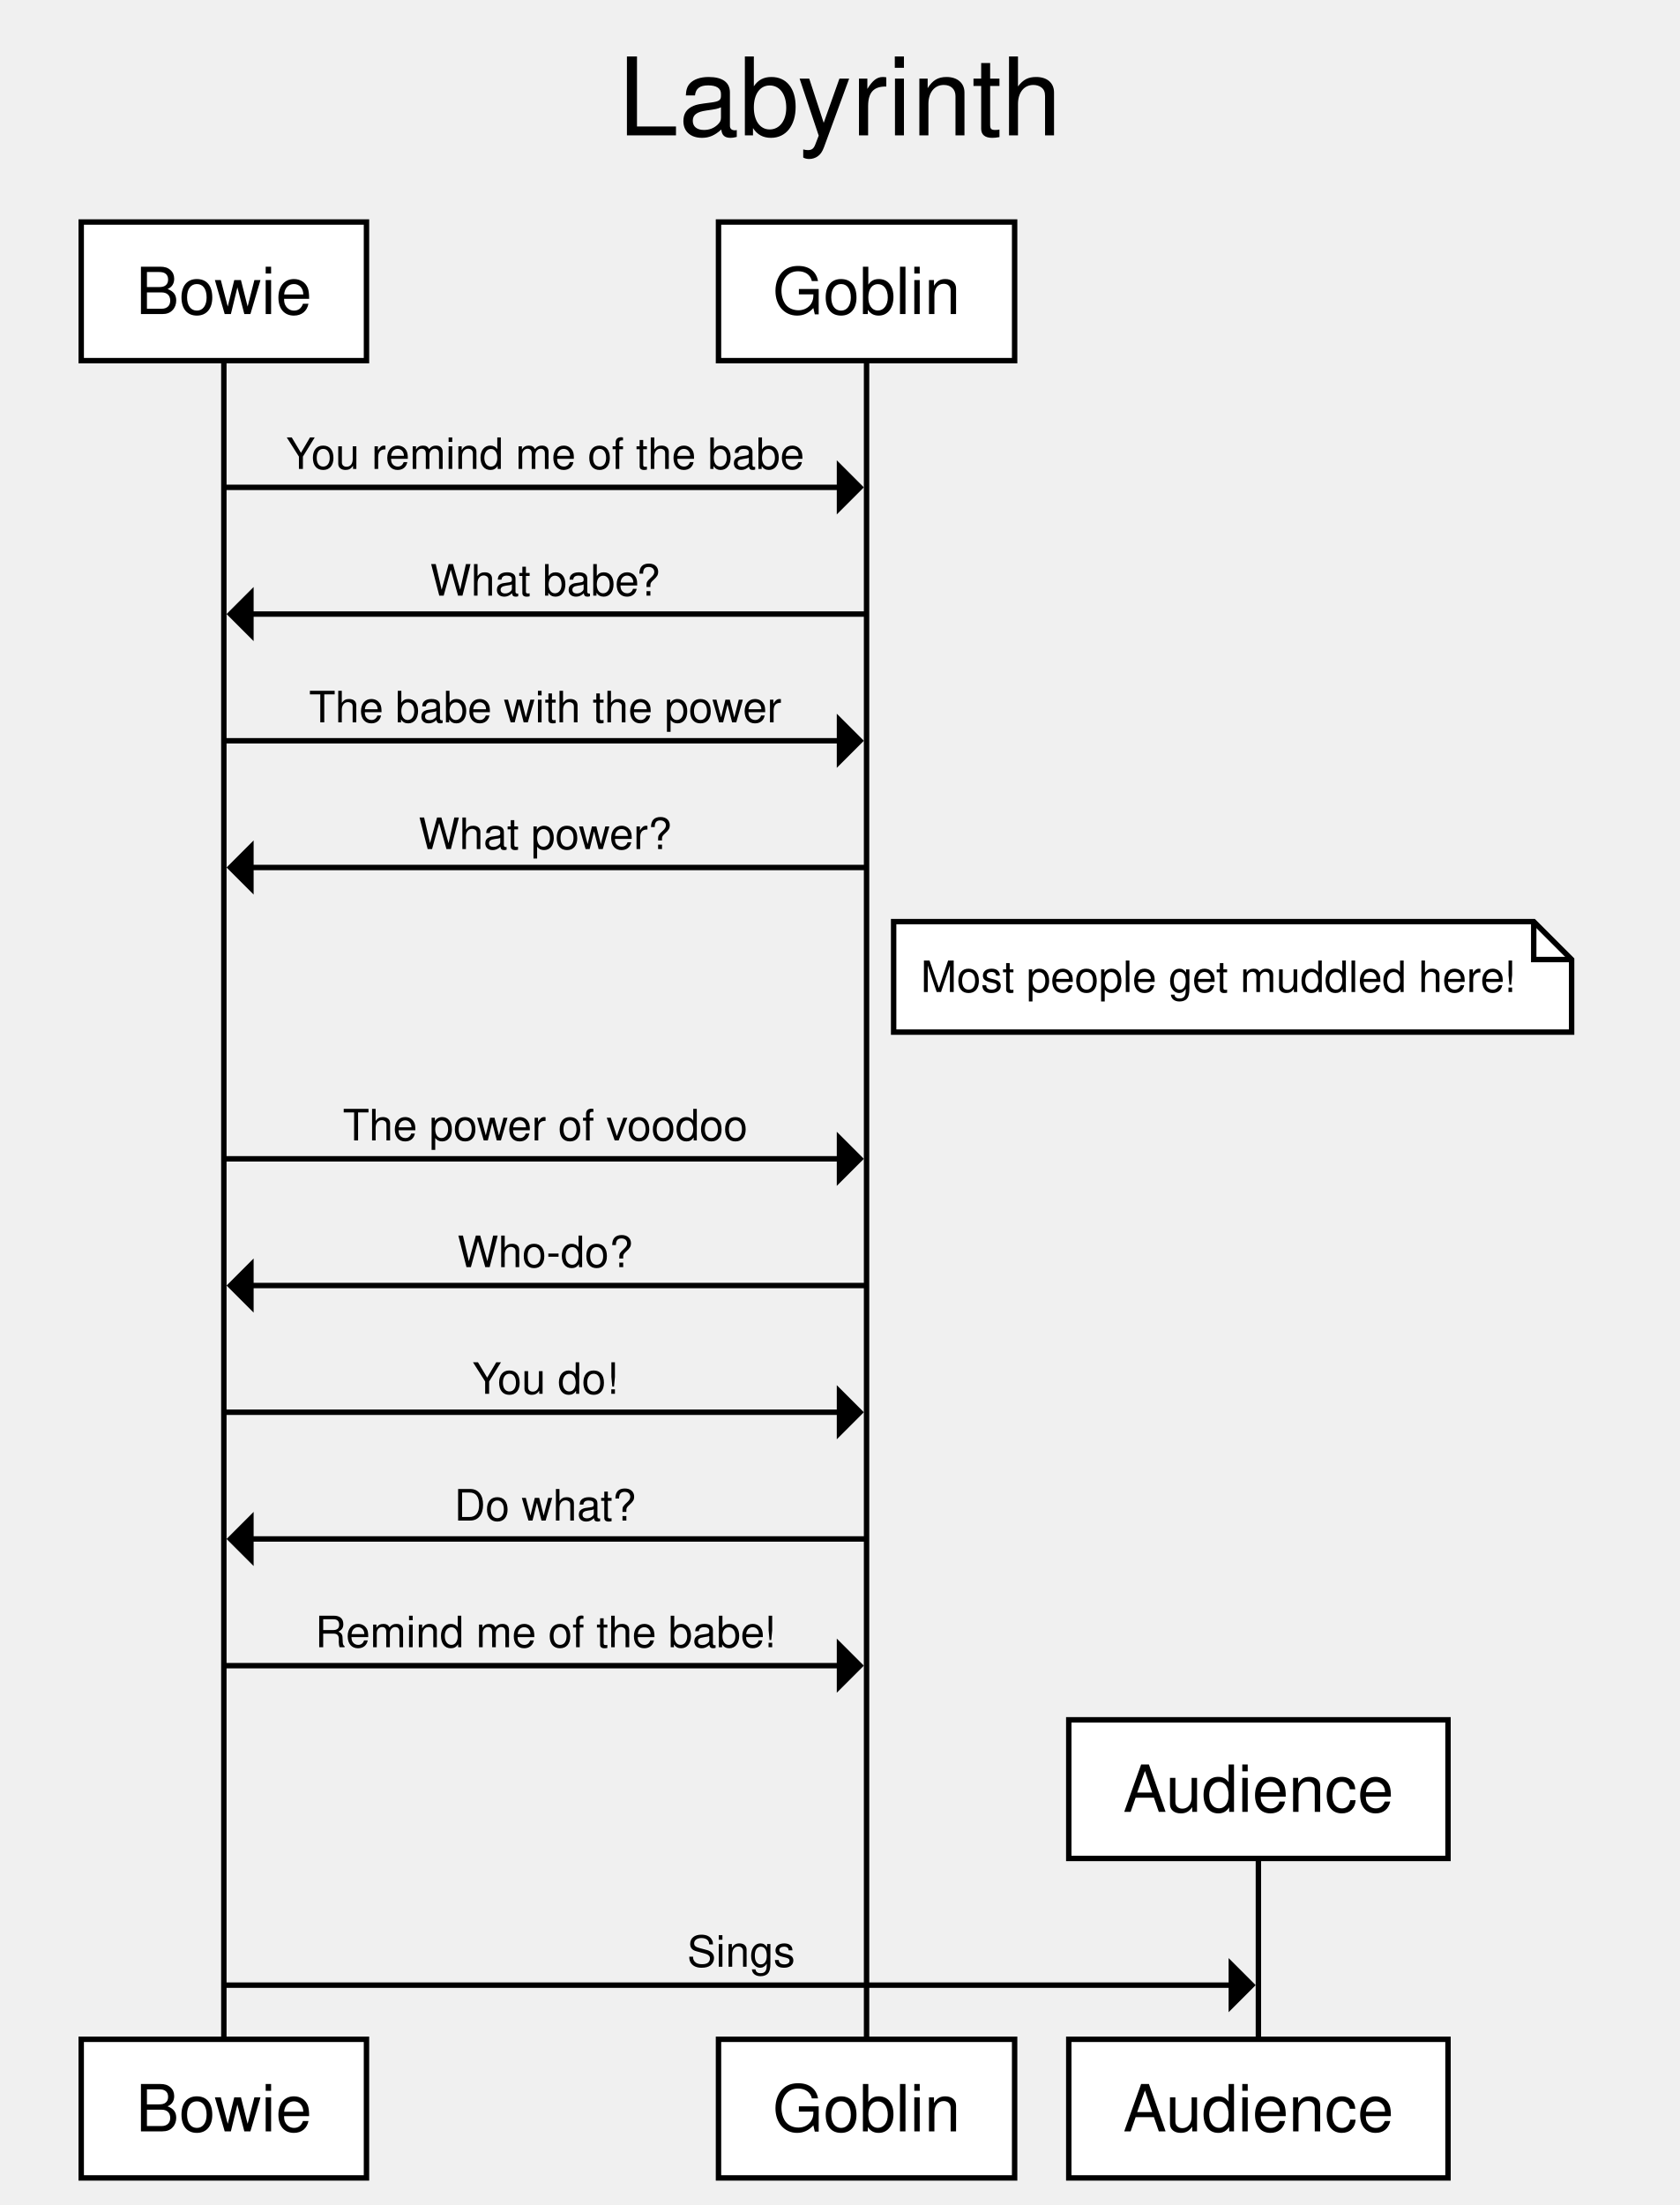
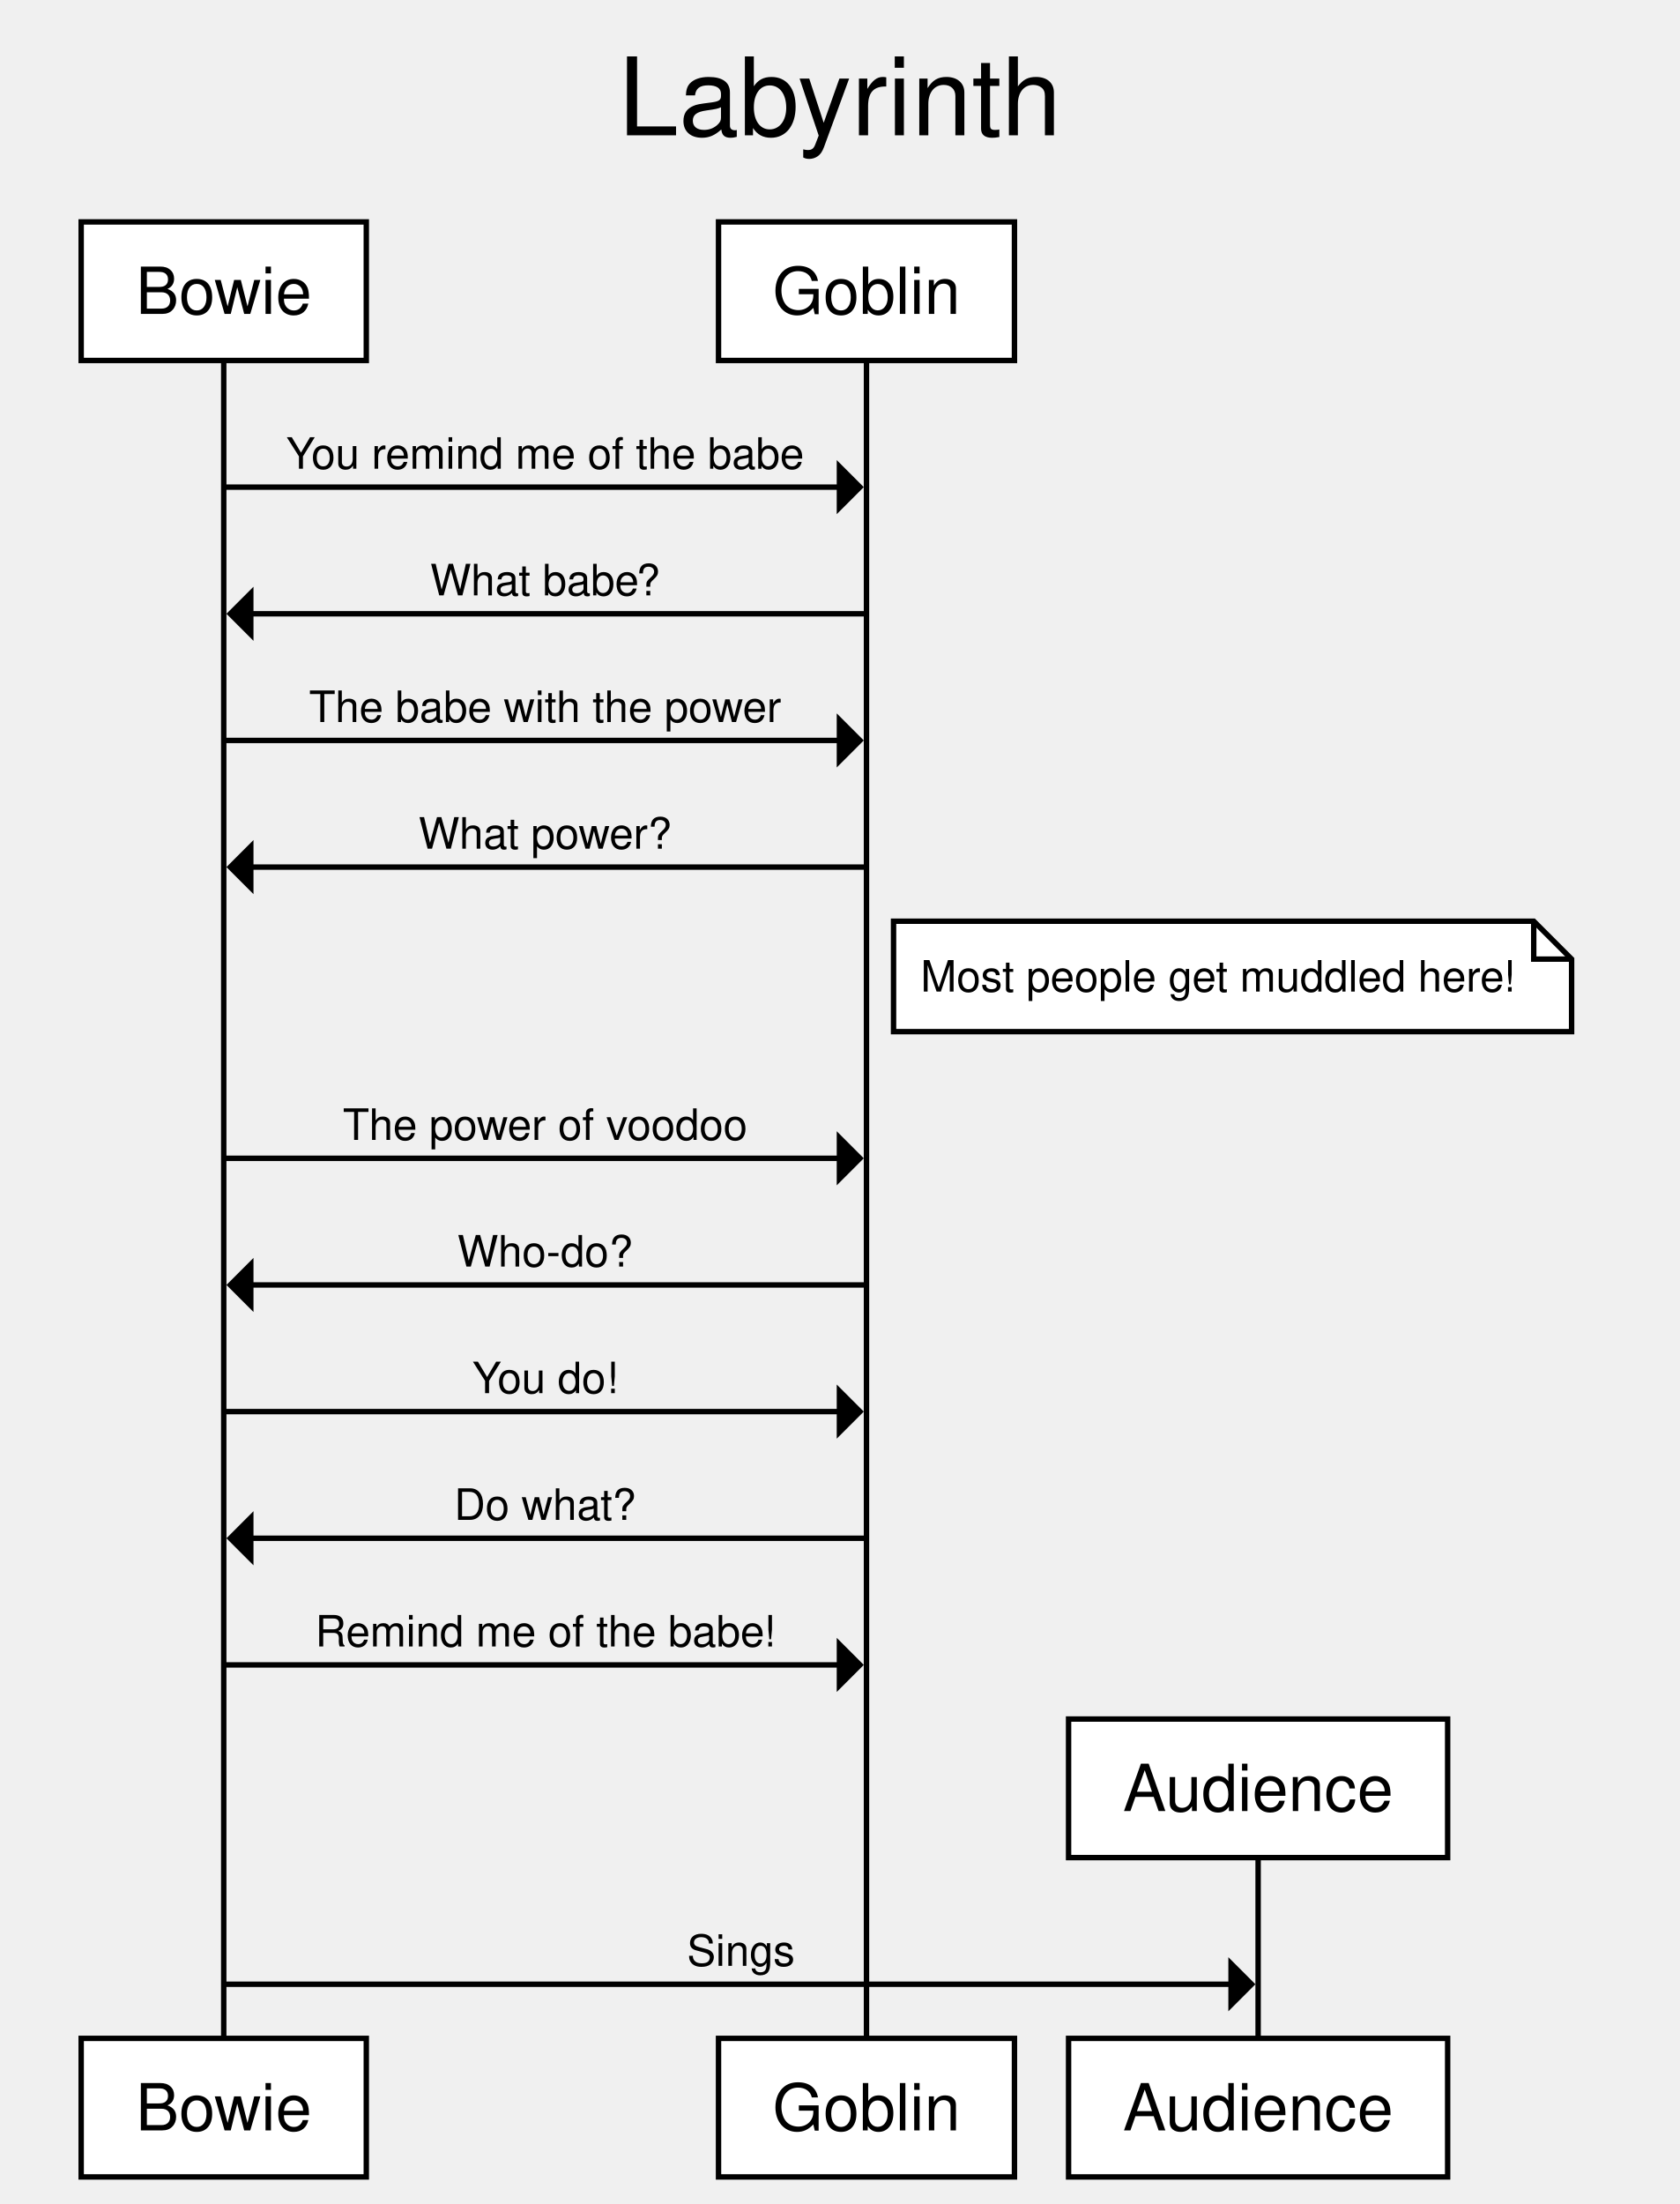
- <svg xmlns="http://www.w3.org/2000/svg" version="1.1" viewBox="-5 -41 310.27 407.2">
+ <svg xmlns="http://www.w3.org/2000/svg" version="1.1" viewBox="-5 -41 310.419 407.2">
  <defs />
  <defs>
    <mask id="R0FullMask" maskUnits="userSpaceOnUse">
-       <rect fill="#FFFFFF" height="407.2" width="310.27" x="-5" y="-41" />
+       <rect fill="#FFFFFF" height="407.2" width="310.419" x="-5" y="-41" />
    </mask>
    <mask id="R0LineMask" maskUnits="userSpaceOnUse">
-       <rect fill="#FFFFFF" height="407.2" width="310.27" x="-5" y="-41" />
-       <rect fill="#000000" height="11.4" width="101.706" x="44.844" y="37.6" />
-       <rect fill="#000000" height="11.4" width="49.112" x="71.14" y="61" />
-       <rect fill="#000000" height="11.4" width="93.551" x="48.921" y="84.4" />
-       <rect fill="#000000" height="11.4" width="53.109" x="69.142" y="107.8" />
-       <rect fill="#000000" height="11.4" width="81.111" x="55.141" y="161.6" />
-       <rect fill="#000000" height="11.4" width="38.44" x="76.476" y="185" />
-       <rect fill="#000000" height="11.4" width="32.828" x="79.282" y="208.4" />
-       <rect fill="#000000" height="11.4" width="39.776" x="75.809" y="231.8" />
-       <rect fill="#000000" height="11.4" width="91.332" x="50.031" y="255.2" />
-       <rect fill="#000000" height="11.4" width="26" x="118.881" y="314.2" />
+       <rect fill="#FFFFFF" height="407.2" width="310.419" x="-5" y="-41" />
+       <rect fill="#000000" height="11.4" width="101.775" x="44.844" y="37.6" />
+       <rect fill="#000000" height="11.4" width="49.15" x="71.156" y="61" />
+       <rect fill="#000000" height="11.4" width="93.613" x="48.925" y="84.4" />
+       <rect fill="#000000" height="11.4" width="53.138" x="69.163" y="107.8" />
+       <rect fill="#000000" height="11.4" width="81.162" x="55.15" y="161.6" />
+       <rect fill="#000000" height="11.4" width="38.463" x="76.5" y="185" />
+       <rect fill="#000000" height="11.4" width="32.85" x="79.306" y="208.4" />
+       <rect fill="#000000" height="11.4" width="39.8" x="75.831" y="231.8" />
+       <rect fill="#000000" height="11.4" width="91.387" x="50.038" y="255.2" />
+       <rect fill="#000000" height="11.4" width="26.013" x="118.909" y="314.2" />
    </mask>
  </defs>
  <g />
  <g>
-     <text x="150.135" class="title" font-family="Helvetica,Arial,Liberation Sans,sans-serif" font-size="20" line-height="1.3" text-anchor="middle" y="-16">Labyrinth</text>
+     <text x="150.209" class="title" font-family="Helvetica,Arial,Liberation Sans,sans-serif" font-size="20" line-height="1.3" text-anchor="middle" y="-16">Labyrinth</text>
  </g>
  <g />
  <g mask="url(#R0FullMask)">
    <g mask="url(#R0LineMask)">
      <line fill="none" stroke="#000000" stroke-width="1" x1="36.344" x2="36.344" y1="25.6" y2="335.6" class="agent-1-line" />
-       <line fill="none" stroke="#000000" stroke-width="1" x1="155.049" x2="155.049" y1="25.6" y2="335.6" class="agent-2-line" />
-       <line fill="none" stroke="#000000" stroke-width="1" x1="227.418" x2="227.418" y1="302.2" y2="335.6" class="agent-3-line" />
+       <line fill="none" stroke="#000000" stroke-width="1" x1="155.119" x2="155.119" y1="25.6" y2="335.6" class="agent-2-line" />
+       <line fill="none" stroke="#000000" stroke-width="1" x1="227.488" x2="227.488" y1="302.2" y2="335.6" class="agent-3-line" />
    </g>
    <g />
    <g>
      <g class="region">
        <g>
-           <rect fill="#FFFFFF" stroke="#000000" stroke-width="1" height="25.6" width="52.687" x="10" y="0" />
+           <rect fill="#FFFFFF" stroke="#000000" stroke-width="1" height="25.6" width="52.688" x="10" y="0" />
          <g>
            <text x="36.344" font-family="Helvetica,Arial,Liberation Sans,sans-serif" font-size="12" line-height="1.3" text-anchor="middle" y="17">Bowie</text>
          </g>
        </g>
-         <rect class="outline" fill="transparent" height="25.6" width="52.687" x="10" y="0" />
+         <rect class="outline" fill="transparent" height="25.6" width="52.688" x="10" y="0" />
      </g>
      <g class="region">
        <g>
-           <rect fill="#FFFFFF" stroke="#000000" stroke-width="1" height="25.6" width="54.694" x="127.702" y="0" />
+           <rect fill="#FFFFFF" stroke="#000000" stroke-width="1" height="25.6" width="54.688" x="127.775" y="0" />
          <g>
-             <text x="155.049" font-family="Helvetica,Arial,Liberation Sans,sans-serif" font-size="12" line-height="1.3" text-anchor="middle" y="17">Goblin</text>
+             <text x="155.119" font-family="Helvetica,Arial,Liberation Sans,sans-serif" font-size="12" line-height="1.3" text-anchor="middle" y="17">Goblin</text>
          </g>
        </g>
-         <rect class="outline" fill="transparent" height="25.6" width="54.694" x="127.702" y="0" />
+         <rect class="outline" fill="transparent" height="25.6" width="54.688" x="127.775" y="0" />
      </g>
      <g class="region">
-         <path d="M36.344 49L152.049 49" fill="none" stroke="#000000" stroke-width="1" />
-         <polygon points="149.549 54 154.549 49 149.549 44" fill="#000000" stroke-width="0" stroke-linejoin="miter" />
-         <path class="outline" fill="transparent" d="M36.344,35.6L155.049,35.6L155.049,54L36.344,54Z" />
+         <path d="M36.344 49L152.119 49" fill="none" stroke="#000000" stroke-width="1" />
+         <polygon points="149.619 54 154.619 49 149.619 44" fill="#000000" stroke-width="0" stroke-linejoin="miter" />
+         <path class="outline" fill="transparent" d="M36.344,35.6L155.119,35.6L155.119,54L36.344,54Z" />
        <g>
-           <text x="95.696" font-family="Helvetica,Arial,Liberation Sans,sans-serif" font-size="8" line-height="1.3" text-anchor="middle" y="45.6">You remind me of the babe</text>
+           <text x="95.731" font-family="Helvetica,Arial,Liberation Sans,sans-serif" font-size="8" line-height="1.3" text-anchor="middle" y="45.6">You remind me of the babe</text>
        </g>
      </g>
      <g class="region">
-         <path d="M155.049 72.4L39.344 72.4" fill="none" stroke="#000000" stroke-width="1" />
+         <path d="M155.119 72.4L39.344 72.4" fill="none" stroke="#000000" stroke-width="1" />
        <polygon points="41.844 67.4 36.844 72.4 41.844 77.4" fill="#000000" stroke-width="0" stroke-linejoin="miter" />
-         <path class="outline" fill="transparent" d="M155.049,59L36.344,59L36.344,77.4L155.049,77.4Z" />
+         <path class="outline" fill="transparent" d="M155.119,59L36.344,59L36.344,77.4L155.119,77.4Z" />
        <g>
-           <text x="95.696" font-family="Helvetica,Arial,Liberation Sans,sans-serif" font-size="8" line-height="1.3" text-anchor="middle" y="69">What babe?</text>
+           <text x="95.731" font-family="Helvetica,Arial,Liberation Sans,sans-serif" font-size="8" line-height="1.3" text-anchor="middle" y="69">What babe?</text>
        </g>
      </g>
      <g class="region">
-         <path d="M36.344 95.8L152.049 95.8" fill="none" stroke="#000000" stroke-width="1" />
-         <polygon points="149.549 100.8 154.549 95.8 149.549 90.8" fill="#000000" stroke-width="0" stroke-linejoin="miter" />
-         <path class="outline" fill="transparent" d="M36.344,82.4L155.049,82.4L155.049,100.8L36.344,100.8Z" />
+         <path d="M36.344 95.8L152.119 95.8" fill="none" stroke="#000000" stroke-width="1" />
+         <polygon points="149.619 100.8 154.619 95.8 149.619 90.8" fill="#000000" stroke-width="0" stroke-linejoin="miter" />
+         <path class="outline" fill="transparent" d="M36.344,82.4L155.119,82.4L155.119,100.8L36.344,100.8Z" />
        <g>
-           <text x="95.696" font-family="Helvetica,Arial,Liberation Sans,sans-serif" font-size="8" line-height="1.3" text-anchor="middle" y="92.4">The babe with the power</text>
+           <text x="95.731" font-family="Helvetica,Arial,Liberation Sans,sans-serif" font-size="8" line-height="1.3" text-anchor="middle" y="92.4">The babe with the power</text>
        </g>
      </g>
      <g class="region">
-         <path d="M155.049 119.2L39.344 119.2" fill="none" stroke="#000000" stroke-width="1" />
+         <path d="M155.119 119.2L39.344 119.2" fill="none" stroke="#000000" stroke-width="1" />
        <polygon points="41.844 114.2 36.844 119.2 41.844 124.2" fill="#000000" stroke-width="0" stroke-linejoin="miter" />
-         <path class="outline" fill="transparent" d="M155.049,105.8L36.344,105.8L36.344,124.2L155.049,124.2Z" />
+         <path class="outline" fill="transparent" d="M155.119,105.8L36.344,105.8L36.344,124.2L155.119,124.2Z" />
        <g>
-           <text x="95.696" font-family="Helvetica,Arial,Liberation Sans,sans-serif" font-size="8" line-height="1.3" text-anchor="middle" y="115.8">What power?</text>
+           <text x="95.731" font-family="Helvetica,Arial,Liberation Sans,sans-serif" font-size="8" line-height="1.3" text-anchor="middle" y="115.8">What power?</text>
        </g>
      </g>
      <g class="region">
        <g>
-           <polygon points="160.049 129.2 278.27 129.2 285.27 136.2 285.27 149.6 160.049 149.6" fill="#FFFFFF" stroke="#000000" stroke-width="1" />
-           <polyline points="278.27 129.2 278.27 136.2 285.27 136.2" fill="none" stroke="#000000" stroke-width="1" />
+           <polygon points="160.119 129.2 278.419 129.2 285.419 136.2 285.419 149.6 160.119 149.6" fill="#FFFFFF" stroke="#000000" stroke-width="1" />
+           <polyline points="278.419 129.2 278.419 136.2 285.419 136.2" fill="none" stroke="#000000" stroke-width="1" />
        </g>
-         <rect class="outline" fill="transparent" height="20.4" width="125.221" x="160.049" y="129.2" />
+         <rect class="outline" fill="transparent" height="20.4" width="125.3" x="160.119" y="129.2" />
        <g>
-           <text x="165.049" font-family="Helvetica,Arial,Liberation Sans,sans-serif" font-size="8" line-height="1.3" y="142.2">Most people get muddled here!</text>
+           <text x="165.119" font-family="Helvetica,Arial,Liberation Sans,sans-serif" font-size="8" line-height="1.3" y="142.2">Most people get muddled here!</text>
        </g>
      </g>
      <g class="region">
-         <path d="M36.344 173L152.049 173" fill="none" stroke="#000000" stroke-width="1" />
-         <polygon points="149.549 178 154.549 173 149.549 168" fill="#000000" stroke-width="0" stroke-linejoin="miter" />
-         <path class="outline" fill="transparent" d="M36.344,159.6L155.049,159.6L155.049,178L36.344,178Z" />
+         <path d="M36.344 173L152.119 173" fill="none" stroke="#000000" stroke-width="1" />
+         <polygon points="149.619 178 154.619 173 149.619 168" fill="#000000" stroke-width="0" stroke-linejoin="miter" />
+         <path class="outline" fill="transparent" d="M36.344,159.6L155.119,159.6L155.119,178L36.344,178Z" />
        <g>
-           <text x="95.696" font-family="Helvetica,Arial,Liberation Sans,sans-serif" font-size="8" line-height="1.3" text-anchor="middle" y="169.6">The power of voodoo</text>
+           <text x="95.731" font-family="Helvetica,Arial,Liberation Sans,sans-serif" font-size="8" line-height="1.3" text-anchor="middle" y="169.6">The power of voodoo</text>
        </g>
      </g>
      <g class="region">
-         <path d="M155.049 196.4L39.344 196.4" fill="none" stroke="#000000" stroke-width="1" />
+         <path d="M155.119 196.4L39.344 196.4" fill="none" stroke="#000000" stroke-width="1" />
        <polygon points="41.844 191.4 36.844 196.4 41.844 201.4" fill="#000000" stroke-width="0" stroke-linejoin="miter" />
-         <path class="outline" fill="transparent" d="M155.049,183L36.344,183L36.344,201.4L155.049,201.4Z" />
+         <path class="outline" fill="transparent" d="M155.119,183L36.344,183L36.344,201.4L155.119,201.4Z" />
        <g>
-           <text x="95.696" font-family="Helvetica,Arial,Liberation Sans,sans-serif" font-size="8" line-height="1.3" text-anchor="middle" y="193">Who-do?</text>
+           <text x="95.731" font-family="Helvetica,Arial,Liberation Sans,sans-serif" font-size="8" line-height="1.3" text-anchor="middle" y="193">Who-do?</text>
        </g>
      </g>
      <g class="region">
-         <path d="M36.344 219.8L152.049 219.8" fill="none" stroke="#000000" stroke-width="1" />
-         <polygon points="149.549 224.8 154.549 219.8 149.549 214.8" fill="#000000" stroke-width="0" stroke-linejoin="miter" />
-         <path class="outline" fill="transparent" d="M36.344,206.4L155.049,206.4L155.049,224.8L36.344,224.8Z" />
+         <path d="M36.344 219.8L152.119 219.8" fill="none" stroke="#000000" stroke-width="1" />
+         <polygon points="149.619 224.8 154.619 219.8 149.619 214.8" fill="#000000" stroke-width="0" stroke-linejoin="miter" />
+         <path class="outline" fill="transparent" d="M36.344,206.4L155.119,206.4L155.119,224.8L36.344,224.8Z" />
        <g>
-           <text x="95.696" font-family="Helvetica,Arial,Liberation Sans,sans-serif" font-size="8" line-height="1.3" text-anchor="middle" y="216.4">You do!</text>
+           <text x="95.731" font-family="Helvetica,Arial,Liberation Sans,sans-serif" font-size="8" line-height="1.3" text-anchor="middle" y="216.4">You do!</text>
        </g>
      </g>
      <g class="region">
-         <path d="M155.049 243.2L39.344 243.2" fill="none" stroke="#000000" stroke-width="1" />
+         <path d="M155.119 243.2L39.344 243.2" fill="none" stroke="#000000" stroke-width="1" />
        <polygon points="41.844 238.2 36.844 243.2 41.844 248.2" fill="#000000" stroke-width="0" stroke-linejoin="miter" />
-         <path class="outline" fill="transparent" d="M155.049,229.8L36.344,229.8L36.344,248.2L155.049,248.2Z" />
+         <path class="outline" fill="transparent" d="M155.119,229.8L36.344,229.8L36.344,248.2L155.119,248.2Z" />
        <g>
-           <text x="95.696" font-family="Helvetica,Arial,Liberation Sans,sans-serif" font-size="8" line-height="1.3" text-anchor="middle" y="239.8">Do what?</text>
+           <text x="95.731" font-family="Helvetica,Arial,Liberation Sans,sans-serif" font-size="8" line-height="1.3" text-anchor="middle" y="239.8">Do what?</text>
        </g>
      </g>
      <g class="region">
-         <path d="M36.344 266.6L152.049 266.6" fill="none" stroke="#000000" stroke-width="1" />
-         <polygon points="149.549 271.6 154.549 266.6 149.549 261.6" fill="#000000" stroke-width="0" stroke-linejoin="miter" />
-         <path class="outline" fill="transparent" d="M36.344,253.2L155.049,253.2L155.049,271.6L36.344,271.6Z" />
+         <path d="M36.344 266.6L152.119 266.6" fill="none" stroke="#000000" stroke-width="1" />
+         <polygon points="149.619 271.6 154.619 266.6 149.619 261.6" fill="#000000" stroke-width="0" stroke-linejoin="miter" />
+         <path class="outline" fill="transparent" d="M36.344,253.2L155.119,253.2L155.119,271.6L36.344,271.6Z" />
        <g>
-           <text x="95.696" font-family="Helvetica,Arial,Liberation Sans,sans-serif" font-size="8" line-height="1.3" text-anchor="middle" y="263.2">Remind me of the babe!</text>
+           <text x="95.731" font-family="Helvetica,Arial,Liberation Sans,sans-serif" font-size="8" line-height="1.3" text-anchor="middle" y="263.2">Remind me of the babe!</text>
        </g>
      </g>
      <g class="region">
        <g>
-           <rect fill="#FFFFFF" stroke="#000000" stroke-width="1" height="25.6" width="70.043" x="192.396" y="276.6" />
+           <rect fill="#FFFFFF" stroke="#000000" stroke-width="1" height="25.6" width="70.05" x="192.463" y="276.6" />
          <g>
-             <text x="227.418" font-family="Helvetica,Arial,Liberation Sans,sans-serif" font-size="12" line-height="1.3" text-anchor="middle" y="293.6">Audience</text>
+             <text x="227.488" font-family="Helvetica,Arial,Liberation Sans,sans-serif" font-size="12" line-height="1.3" text-anchor="middle" y="293.6">Audience</text>
          </g>
        </g>
-         <rect class="outline" fill="transparent" height="25.6" width="70.043" x="192.396" y="276.6" />
+         <rect class="outline" fill="transparent" height="25.6" width="70.05" x="192.463" y="276.6" />
      </g>
      <g class="region">
-         <path d="M36.344 325.6L224.418 325.6" fill="none" stroke="#000000" stroke-width="1" />
-         <polygon points="221.918 330.6 226.918 325.6 221.918 320.6" fill="#000000" stroke-width="0" stroke-linejoin="miter" />
-         <path class="outline" fill="transparent" d="M36.344,312.2L227.418,312.2L227.418,330.6L36.344,330.6Z" />
+         <path d="M36.344 325.6L224.488 325.6" fill="none" stroke="#000000" stroke-width="1" />
+         <polygon points="221.988 330.6 226.988 325.6 221.988 320.6" fill="#000000" stroke-width="0" stroke-linejoin="miter" />
+         <path class="outline" fill="transparent" d="M36.344,312.2L227.488,312.2L227.488,330.6L36.344,330.6Z" />
        <g>
-           <text x="131.881" font-family="Helvetica,Arial,Liberation Sans,sans-serif" font-size="8" line-height="1.3" text-anchor="middle" y="322.2">Sings</text>
+           <text x="131.916" font-family="Helvetica,Arial,Liberation Sans,sans-serif" font-size="8" line-height="1.3" text-anchor="middle" y="322.2">Sings</text>
        </g>
      </g>
      <g class="region">
        <g>
-           <rect fill="#FFFFFF" stroke="#000000" stroke-width="1" height="25.6" width="52.687" x="10" y="335.6" />
+           <rect fill="#FFFFFF" stroke="#000000" stroke-width="1" height="25.6" width="52.688" x="10" y="335.6" />
          <g>
            <text x="36.344" font-family="Helvetica,Arial,Liberation Sans,sans-serif" font-size="12" line-height="1.3" text-anchor="middle" y="352.6">Bowie</text>
          </g>
        </g>
-         <rect class="outline" fill="transparent" height="25.6" width="52.687" x="10" y="335.6" />
+         <rect class="outline" fill="transparent" height="25.6" width="52.688" x="10" y="335.6" />
      </g>
      <g class="region">
        <g>
-           <rect fill="#FFFFFF" stroke="#000000" stroke-width="1" height="25.6" width="54.694" x="127.702" y="335.6" />
+           <rect fill="#FFFFFF" stroke="#000000" stroke-width="1" height="25.6" width="54.688" x="127.775" y="335.6" />
          <g>
-             <text x="155.049" font-family="Helvetica,Arial,Liberation Sans,sans-serif" font-size="12" line-height="1.3" text-anchor="middle" y="352.6">Goblin</text>
+             <text x="155.119" font-family="Helvetica,Arial,Liberation Sans,sans-serif" font-size="12" line-height="1.3" text-anchor="middle" y="352.6">Goblin</text>
          </g>
        </g>
-         <rect class="outline" fill="transparent" height="25.6" width="54.694" x="127.702" y="335.6" />
+         <rect class="outline" fill="transparent" height="25.6" width="54.688" x="127.775" y="335.6" />
      </g>
      <g class="region">
        <g>
-           <rect fill="#FFFFFF" stroke="#000000" stroke-width="1" height="25.6" width="70.043" x="192.396" y="335.6" />
+           <rect fill="#FFFFFF" stroke="#000000" stroke-width="1" height="25.6" width="70.05" x="192.463" y="335.6" />
          <g>
-             <text x="227.418" font-family="Helvetica,Arial,Liberation Sans,sans-serif" font-size="12" line-height="1.3" text-anchor="middle" y="352.6">Audience</text>
+             <text x="227.488" font-family="Helvetica,Arial,Liberation Sans,sans-serif" font-size="12" line-height="1.3" text-anchor="middle" y="352.6">Audience</text>
          </g>
        </g>
-         <rect class="outline" fill="transparent" height="25.6" width="70.043" x="192.396" y="335.6" />
+         <rect class="outline" fill="transparent" height="25.6" width="70.05" x="192.463" y="335.6" />
      </g>
    </g>
  </g>
</svg>
